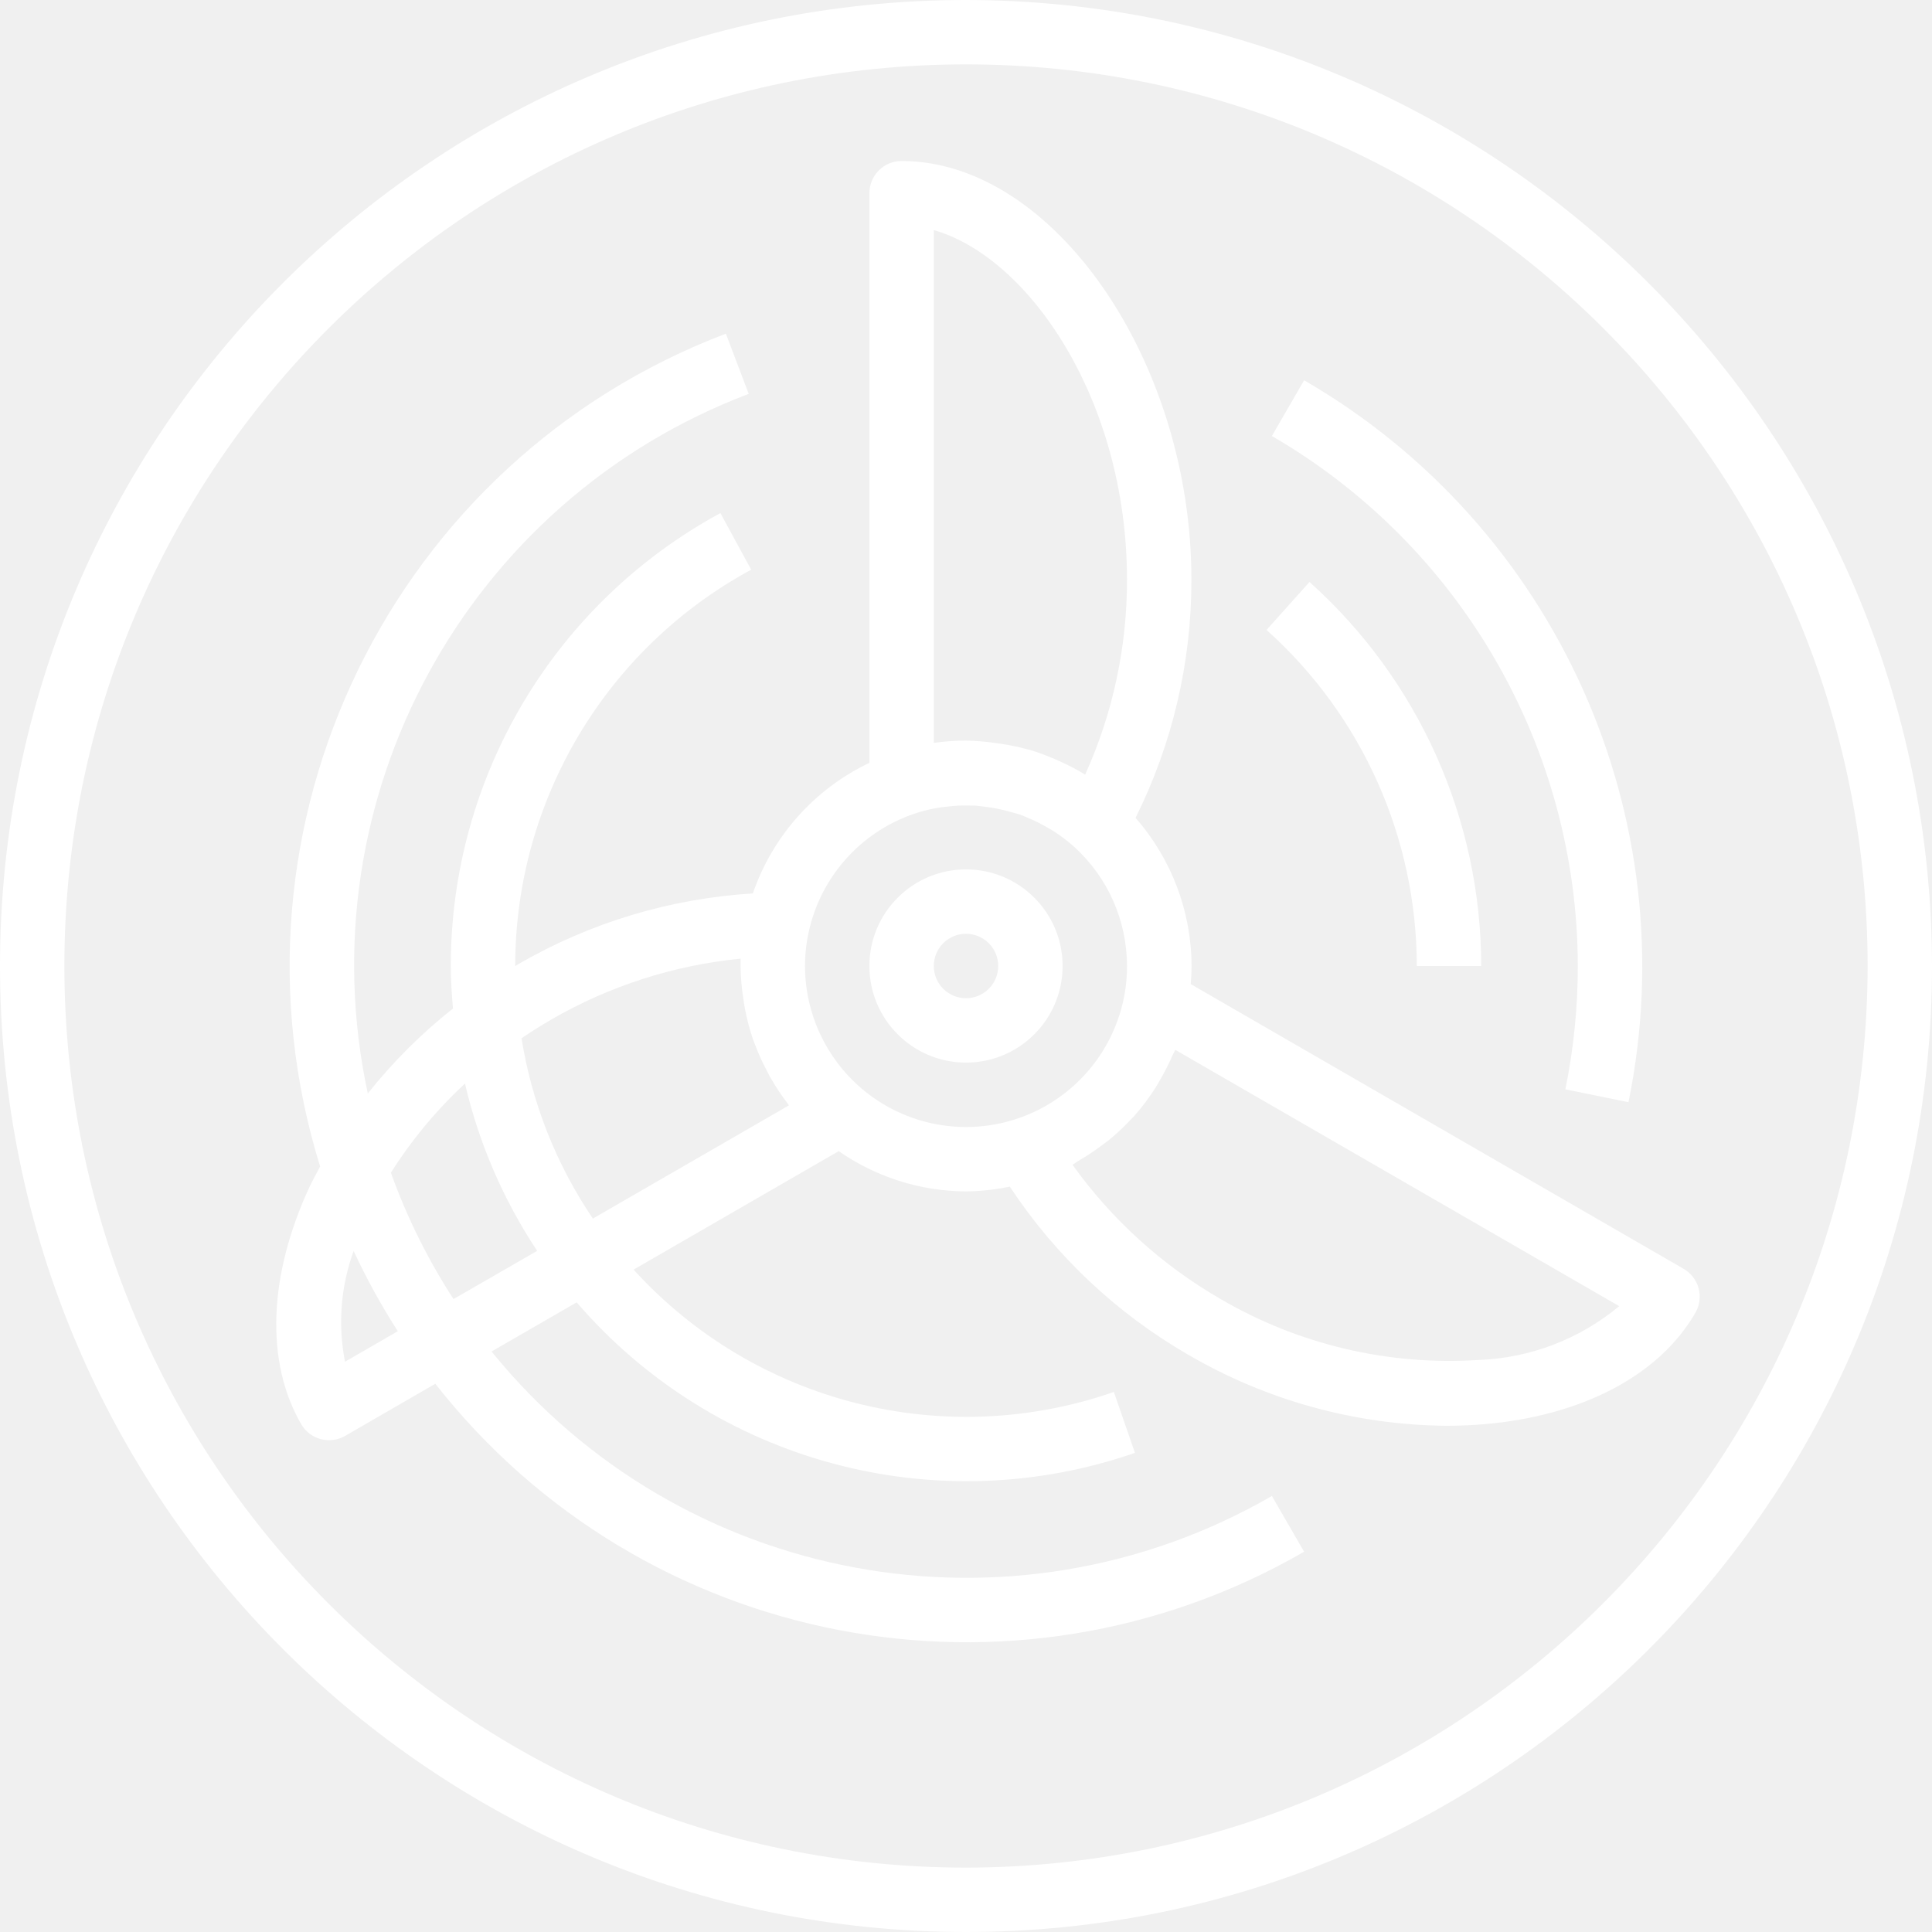
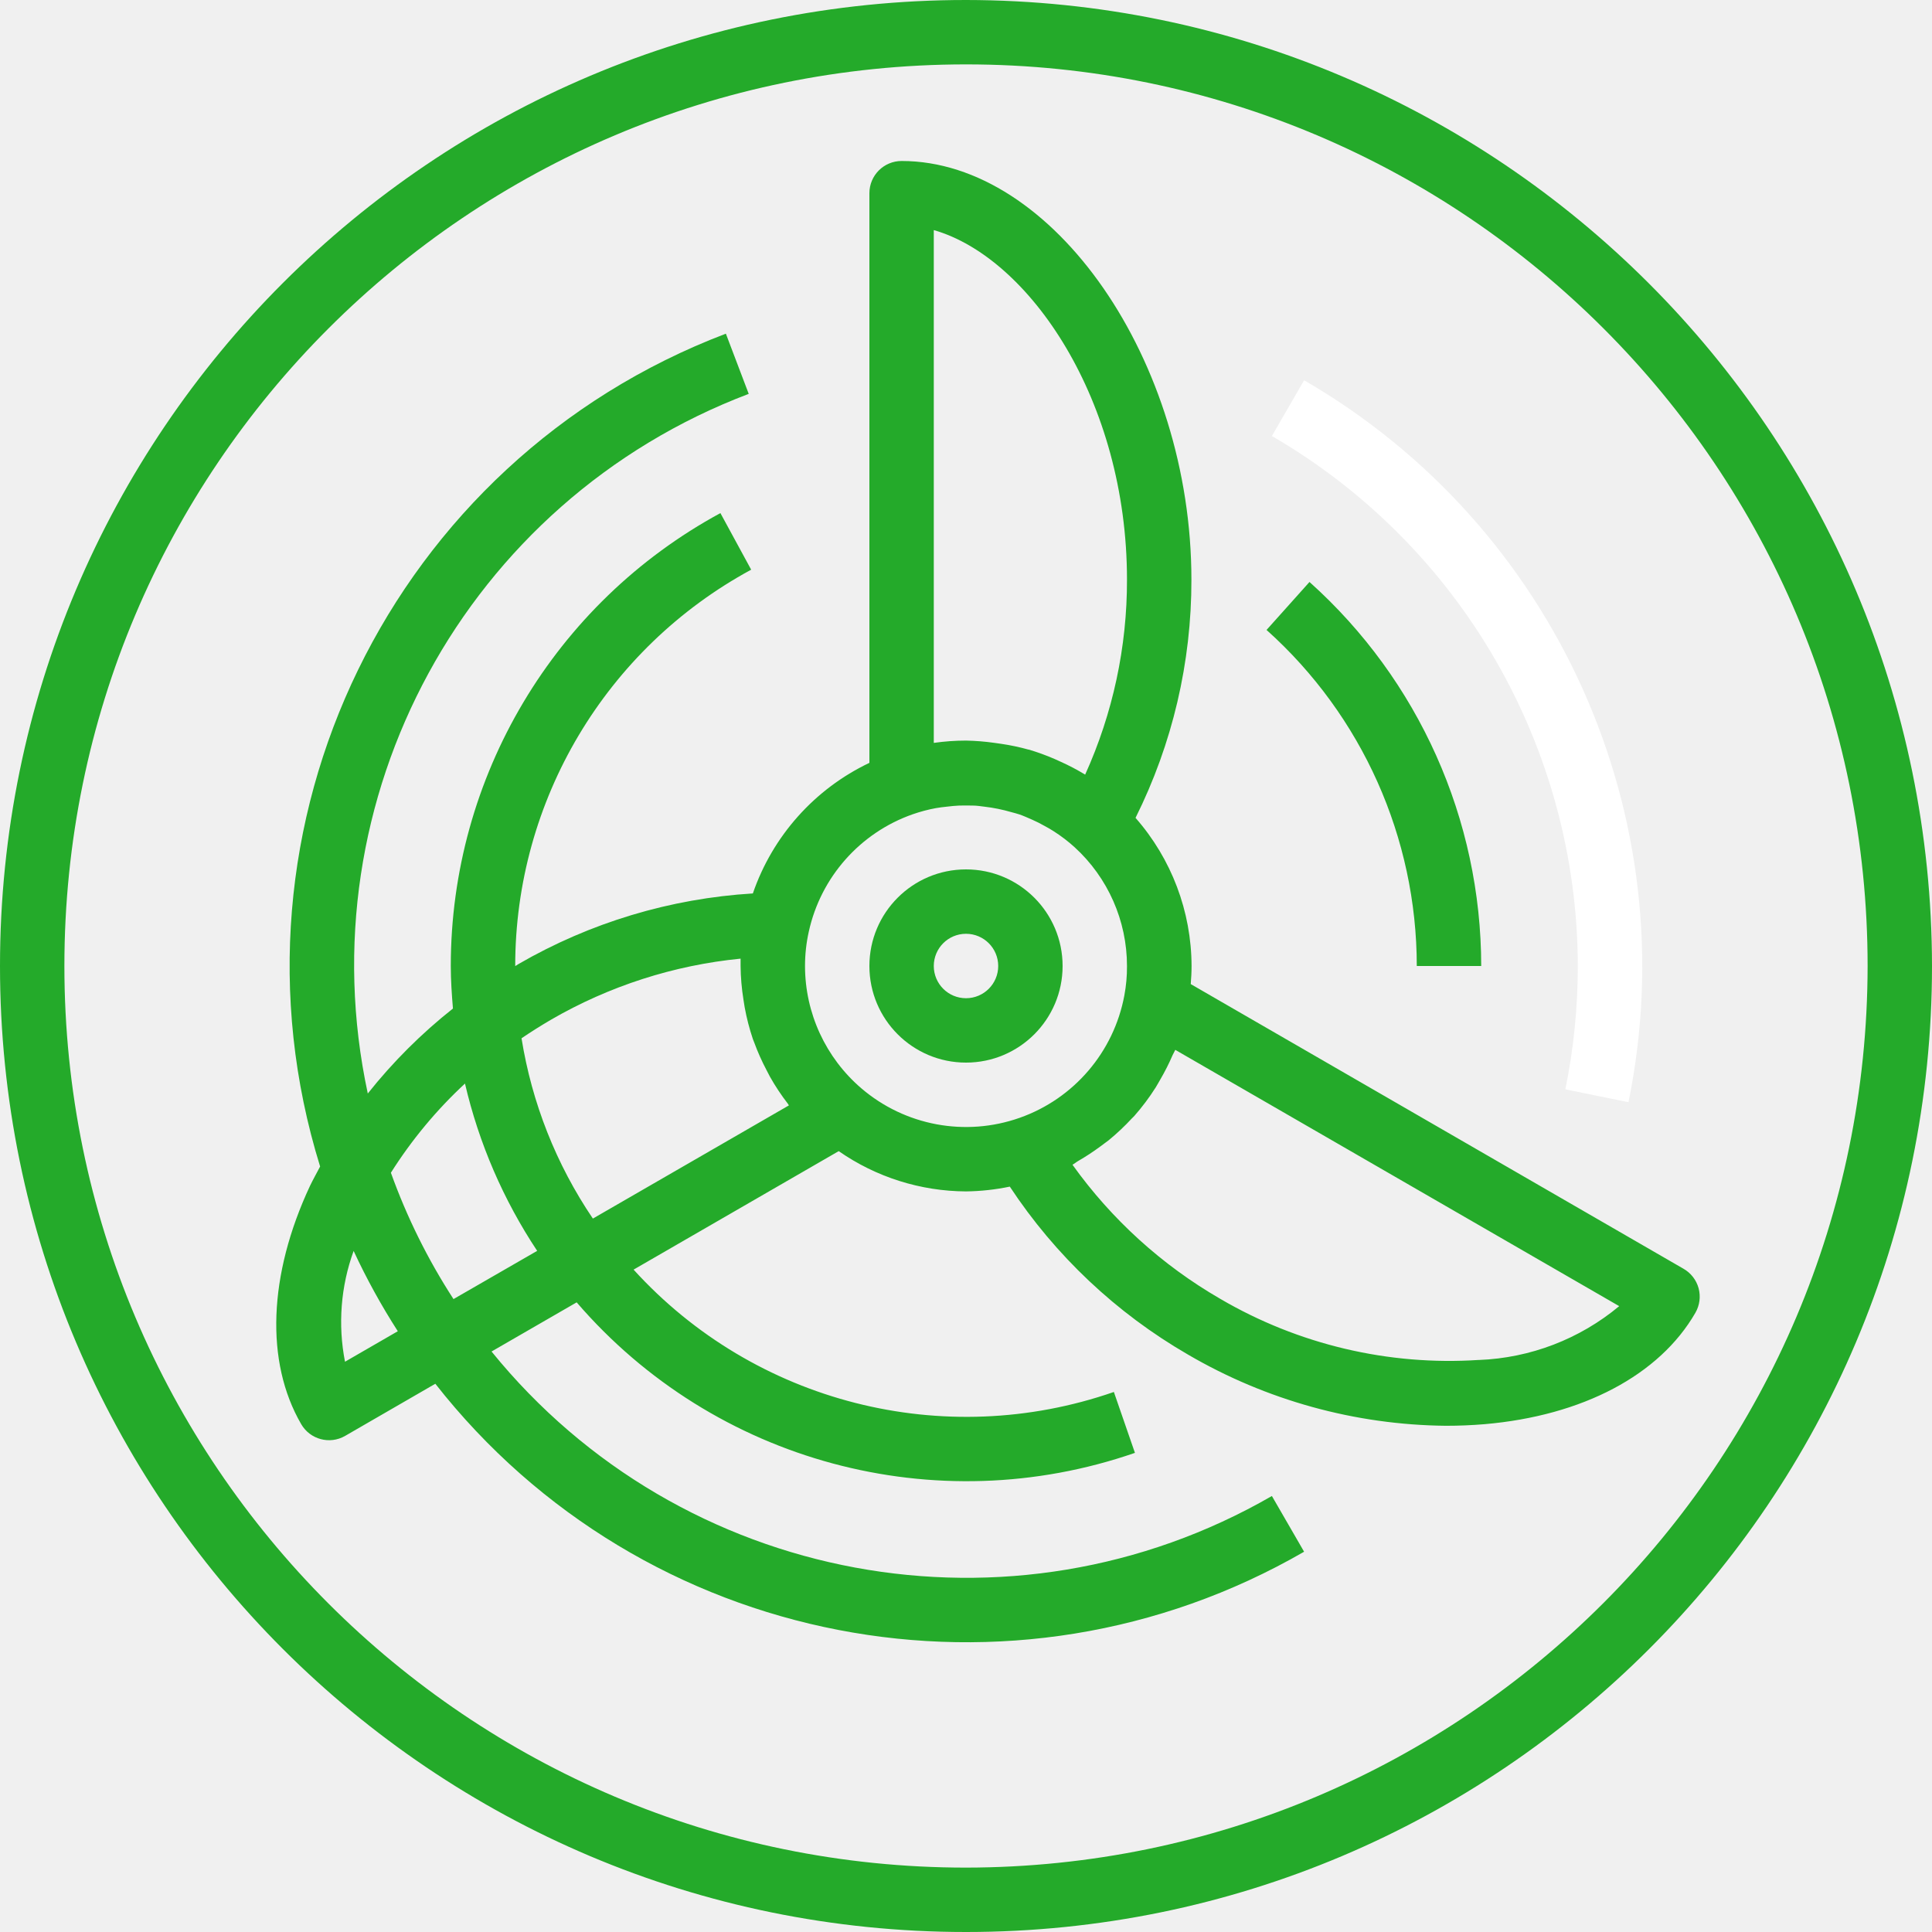
<svg xmlns="http://www.w3.org/2000/svg" width="52" height="52" viewBox="0 0 52 52" fill="none">
-   <path d="M28.6 26C28.6 24.564 27.436 23.4 26 23.4C24.564 23.4 23.4 24.564 23.4 26C23.4 27.436 24.564 28.6 26 28.6C27.436 28.6 28.6 27.436 28.6 26ZM26 26.867C25.521 26.867 25.133 26.479 25.133 26C25.133 25.521 25.521 25.133 26 25.133C26.479 25.133 26.867 25.521 26.867 26C26.867 26.479 26.479 26.867 26 26.867Z" fill="white" />
-   <path d="M45.309 34.147L32.049 26.487C32.062 26.328 32.071 26.166 32.071 25.997C32.066 24.531 31.531 23.115 30.563 22.013C31.556 20.021 32.071 17.826 32.067 15.6C32.067 9.707 28.349 4.333 24.267 4.333C23.788 4.333 23.4 4.721 23.4 5.2V20.532C21.924 21.235 20.794 22.502 20.263 24.047C18.044 24.182 15.886 24.831 13.961 25.944C13.929 25.962 13.899 25.983 13.867 26.003C13.866 21.55 16.303 17.455 20.218 15.333L19.39 13.81C14.918 16.235 12.133 20.913 12.133 26C12.133 26.386 12.16 26.767 12.191 27.145C11.342 27.817 10.573 28.584 9.899 29.432C8.194 21.484 12.551 13.482 20.152 10.601L19.537 8.981C10.55 12.399 5.769 22.214 8.616 31.397C8.525 31.57 8.428 31.743 8.344 31.917C7.222 34.316 7.135 36.654 8.106 38.33C8.345 38.744 8.875 38.887 9.29 38.647L11.717 37.244C17.299 44.362 27.267 46.288 35.1 41.765L34.233 40.265C27.228 44.306 18.324 42.657 13.23 36.376L15.521 35.053C19.226 39.356 25.182 40.962 30.547 39.104L29.98 37.465C25.4 39.055 20.314 37.759 17.053 34.172L22.574 30.983C23.58 31.683 24.775 32.061 26 32.067C26.396 32.062 26.791 32.019 27.179 31.938C28.405 33.796 30.046 35.343 31.972 36.457C34.081 37.69 36.475 38.351 38.918 38.375C39.265 38.375 39.611 38.361 39.958 38.332C42.597 38.104 44.665 37.011 45.632 35.333C45.747 35.133 45.778 34.896 45.718 34.673C45.657 34.45 45.51 34.261 45.309 34.147ZM25.133 6.193C27.702 6.927 30.333 10.778 30.333 15.6C30.337 17.41 29.953 19.2 29.207 20.849C28.994 20.719 28.775 20.604 28.548 20.502C28.493 20.476 28.437 20.452 28.382 20.427C28.156 20.329 27.924 20.245 27.689 20.175H27.68C27.439 20.108 27.194 20.056 26.946 20.02C26.885 20.01 26.824 20.002 26.762 19.994C26.51 19.958 26.255 19.938 26 19.933C25.71 19.933 25.42 19.954 25.133 19.995V6.193ZM9.286 36.651C9.091 35.655 9.171 34.623 9.518 33.669C9.865 34.416 10.262 35.138 10.707 35.83L9.286 36.651ZM12.206 34.965C11.515 33.9 10.95 32.759 10.521 31.564C11.079 30.681 11.749 29.874 12.515 29.164C12.889 30.769 13.547 32.294 14.458 33.667L12.206 34.965ZM15.957 32.798C14.97 31.34 14.315 29.683 14.037 27.945C14.295 27.771 14.558 27.605 14.828 27.447C16.393 26.54 18.134 25.979 19.933 25.802V26C19.936 26.303 19.962 26.605 20.01 26.904C20.02 26.974 20.03 27.043 20.043 27.112C20.096 27.402 20.17 27.688 20.264 27.967C20.275 28 20.291 28.032 20.302 28.064C20.395 28.317 20.504 28.562 20.63 28.8C20.66 28.86 20.69 28.92 20.723 28.979C20.866 29.233 21.028 29.477 21.206 29.708C21.216 29.722 21.223 29.738 21.233 29.752L15.957 32.798ZM23.184 29.293C22.222 28.469 21.668 27.267 21.667 26C21.667 25.689 21.701 25.378 21.769 25.074C22.091 23.609 23.148 22.415 24.563 21.917C24.767 21.846 24.976 21.79 25.188 21.751C25.285 21.733 25.383 21.723 25.481 21.712C25.592 21.698 25.704 21.687 25.817 21.682C25.931 21.677 26.057 21.682 26.177 21.682C26.296 21.682 26.39 21.7 26.497 21.712C26.742 21.74 26.984 21.79 27.221 21.859C27.294 21.88 27.368 21.896 27.439 21.921C27.556 21.961 27.669 22.014 27.785 22.064C27.901 22.115 28.01 22.17 28.118 22.232C28.205 22.278 28.286 22.325 28.366 22.377C28.563 22.503 28.749 22.645 28.922 22.802C29.821 23.622 30.333 24.783 30.333 26C30.335 26.266 30.311 26.532 30.262 26.793C29.978 28.315 28.905 29.571 27.445 30.086C25.985 30.602 24.361 30.3 23.184 29.293ZM39.804 36.603C37.371 36.763 34.945 36.189 32.841 34.957C31.274 34.051 29.919 32.821 28.866 31.349C28.922 31.319 28.968 31.277 29.023 31.246C29.224 31.13 29.419 31.002 29.606 30.864C29.684 30.806 29.763 30.748 29.839 30.691C30.061 30.509 30.271 30.311 30.466 30.1C30.487 30.078 30.511 30.059 30.531 30.035C30.743 29.794 30.936 29.537 31.107 29.266C31.151 29.196 31.188 29.124 31.23 29.054C31.354 28.842 31.465 28.622 31.562 28.396C31.583 28.348 31.613 28.305 31.633 28.257L43.581 35.155C42.516 36.042 41.188 36.551 39.804 36.604V36.603Z" fill="white" />
-   <path d="M26 0C11.641 0 0 11.641 0 26C0 40.359 11.641 52 26 52C40.359 52 52 40.359 52 26C51.984 11.648 40.352 0.016 26 0ZM26 50.267C12.598 50.267 1.733 39.402 1.733 26C1.733 12.598 12.598 1.733 26 1.733C39.402 1.733 50.267 12.598 50.267 26C50.251 39.396 39.396 50.251 26 50.267Z" fill="white" />
+   <path d="M28.6 26C28.6 24.564 27.436 23.4 26 23.4C24.564 23.4 23.4 24.564 23.4 26C23.4 27.436 24.564 28.6 26 28.6C27.436 28.6 28.6 27.436 28.6 26ZM26 26.867C25.521 26.867 25.133 26.479 25.133 26C25.133 25.521 25.521 25.133 26 25.133C26.479 25.133 26.867 25.521 26.867 26C26.867 26.479 26.479 26.867 26 26.867Z" fill="#24AA2A" />
+   <path d="M45.309 34.147L32.049 26.487C32.062 26.328 32.071 26.166 32.071 25.997C32.066 24.531 31.531 23.115 30.563 22.013C31.556 20.021 32.071 17.826 32.067 15.6C32.067 9.707 28.349 4.333 24.267 4.333C23.788 4.333 23.4 4.721 23.4 5.2V20.532C21.924 21.235 20.794 22.502 20.263 24.047C18.044 24.182 15.886 24.831 13.961 25.944C13.929 25.962 13.899 25.983 13.867 26.003C13.866 21.55 16.303 17.455 20.218 15.333L19.39 13.81C14.918 16.235 12.133 20.913 12.133 26C12.133 26.386 12.16 26.767 12.191 27.145C11.342 27.817 10.573 28.584 9.899 29.432C8.194 21.484 12.551 13.482 20.152 10.601L19.537 8.981C10.55 12.399 5.769 22.214 8.616 31.397C8.525 31.57 8.428 31.743 8.344 31.917C7.222 34.316 7.135 36.654 8.106 38.33C8.345 38.744 8.875 38.887 9.29 38.647L11.717 37.244C17.299 44.362 27.267 46.288 35.1 41.765L34.233 40.265C27.228 44.306 18.324 42.657 13.23 36.376L15.521 35.053C19.226 39.356 25.182 40.962 30.547 39.104L29.98 37.465C25.4 39.055 20.314 37.759 17.053 34.172L22.574 30.983C23.58 31.683 24.775 32.061 26 32.067C26.396 32.062 26.791 32.019 27.179 31.938C28.405 33.796 30.046 35.343 31.972 36.457C34.081 37.69 36.475 38.351 38.918 38.375C39.265 38.375 39.611 38.361 39.958 38.332C42.597 38.104 44.665 37.011 45.632 35.333C45.747 35.133 45.778 34.896 45.718 34.673C45.657 34.45 45.51 34.261 45.309 34.147ZM25.133 6.193C27.702 6.927 30.333 10.778 30.333 15.6C30.337 17.41 29.953 19.2 29.207 20.849C28.994 20.719 28.775 20.604 28.548 20.502C28.493 20.476 28.437 20.452 28.382 20.427C28.156 20.329 27.924 20.245 27.689 20.175H27.68C27.439 20.108 27.194 20.056 26.946 20.02C26.885 20.01 26.824 20.002 26.762 19.994C26.51 19.958 26.255 19.938 26 19.933C25.71 19.933 25.42 19.954 25.133 19.995V6.193ZM9.286 36.651C9.091 35.655 9.171 34.623 9.518 33.669C9.865 34.416 10.262 35.138 10.707 35.83L9.286 36.651ZM12.206 34.965C11.515 33.9 10.95 32.759 10.521 31.564C11.079 30.681 11.749 29.874 12.515 29.164C12.889 30.769 13.547 32.294 14.458 33.667L12.206 34.965ZM15.957 32.798C14.97 31.34 14.315 29.683 14.037 27.945C14.295 27.771 14.558 27.605 14.828 27.447C16.393 26.54 18.134 25.979 19.933 25.802V26C19.936 26.303 19.962 26.605 20.01 26.904C20.02 26.974 20.03 27.043 20.043 27.112C20.096 27.402 20.17 27.688 20.264 27.967C20.275 28 20.291 28.032 20.302 28.064C20.395 28.317 20.504 28.562 20.63 28.8C20.66 28.86 20.69 28.92 20.723 28.979C20.866 29.233 21.028 29.477 21.206 29.708C21.216 29.722 21.223 29.738 21.233 29.752L15.957 32.798ZM23.184 29.293C22.222 28.469 21.668 27.267 21.667 26C21.667 25.689 21.701 25.378 21.769 25.074C22.091 23.609 23.148 22.415 24.563 21.917C24.767 21.846 24.976 21.79 25.188 21.751C25.285 21.733 25.383 21.723 25.481 21.712C25.592 21.698 25.704 21.687 25.817 21.682C25.931 21.677 26.057 21.682 26.177 21.682C26.296 21.682 26.39 21.7 26.497 21.712C26.742 21.74 26.984 21.79 27.221 21.859C27.294 21.88 27.368 21.896 27.439 21.921C27.556 21.961 27.669 22.014 27.785 22.064C27.901 22.115 28.01 22.17 28.118 22.232C28.205 22.278 28.286 22.325 28.366 22.377C28.563 22.503 28.749 22.645 28.922 22.802C29.821 23.622 30.333 24.783 30.333 26C30.335 26.266 30.311 26.532 30.262 26.793C29.978 28.315 28.905 29.571 27.445 30.086C25.985 30.602 24.361 30.3 23.184 29.293ZM39.804 36.603C37.371 36.763 34.945 36.189 32.841 34.957C31.274 34.051 29.919 32.821 28.866 31.349C28.922 31.319 28.968 31.277 29.023 31.246C29.224 31.13 29.419 31.002 29.606 30.864C29.684 30.806 29.763 30.748 29.839 30.691C30.061 30.509 30.271 30.311 30.466 30.1C30.487 30.078 30.511 30.059 30.531 30.035C30.743 29.794 30.936 29.537 31.107 29.266C31.151 29.196 31.188 29.124 31.23 29.054C31.354 28.842 31.465 28.622 31.562 28.396C31.583 28.348 31.613 28.305 31.633 28.257L43.581 35.155C42.516 36.042 41.188 36.551 39.804 36.604V36.603Z" fill="#24AA2A" />
+   <path d="M26 0C11.641 0 0 11.641 0 26C0 40.359 11.641 52 26 52C40.359 52 52 40.359 52 26C51.984 11.648 40.352 0.016 26 0ZM26 50.267C12.598 50.267 1.733 39.402 1.733 26C1.733 12.598 12.598 1.733 26 1.733C39.402 1.733 50.267 12.598 50.267 26C50.251 39.396 39.396 50.251 26 50.267Z" fill="#24AA2A" />
  <path d="M42.467 26C42.467 27.115 42.355 28.227 42.132 29.319L43.831 29.666C45.401 21.986 41.885 14.162 35.1 10.235L34.233 11.735C39.32 14.687 42.455 20.119 42.467 26Z" fill="white" />
-   <path d="M38.133 26H39.867C39.865 22.055 38.184 18.296 35.245 15.664L34.089 16.955C36.661 19.259 38.131 22.547 38.133 26Z" fill="white" />
+   <path d="M38.133 26H39.867C39.865 22.055 38.184 18.296 35.245 15.664L34.089 16.955C36.661 19.259 38.131 22.547 38.133 26Z" fill="#24AA2A" />
</svg>
